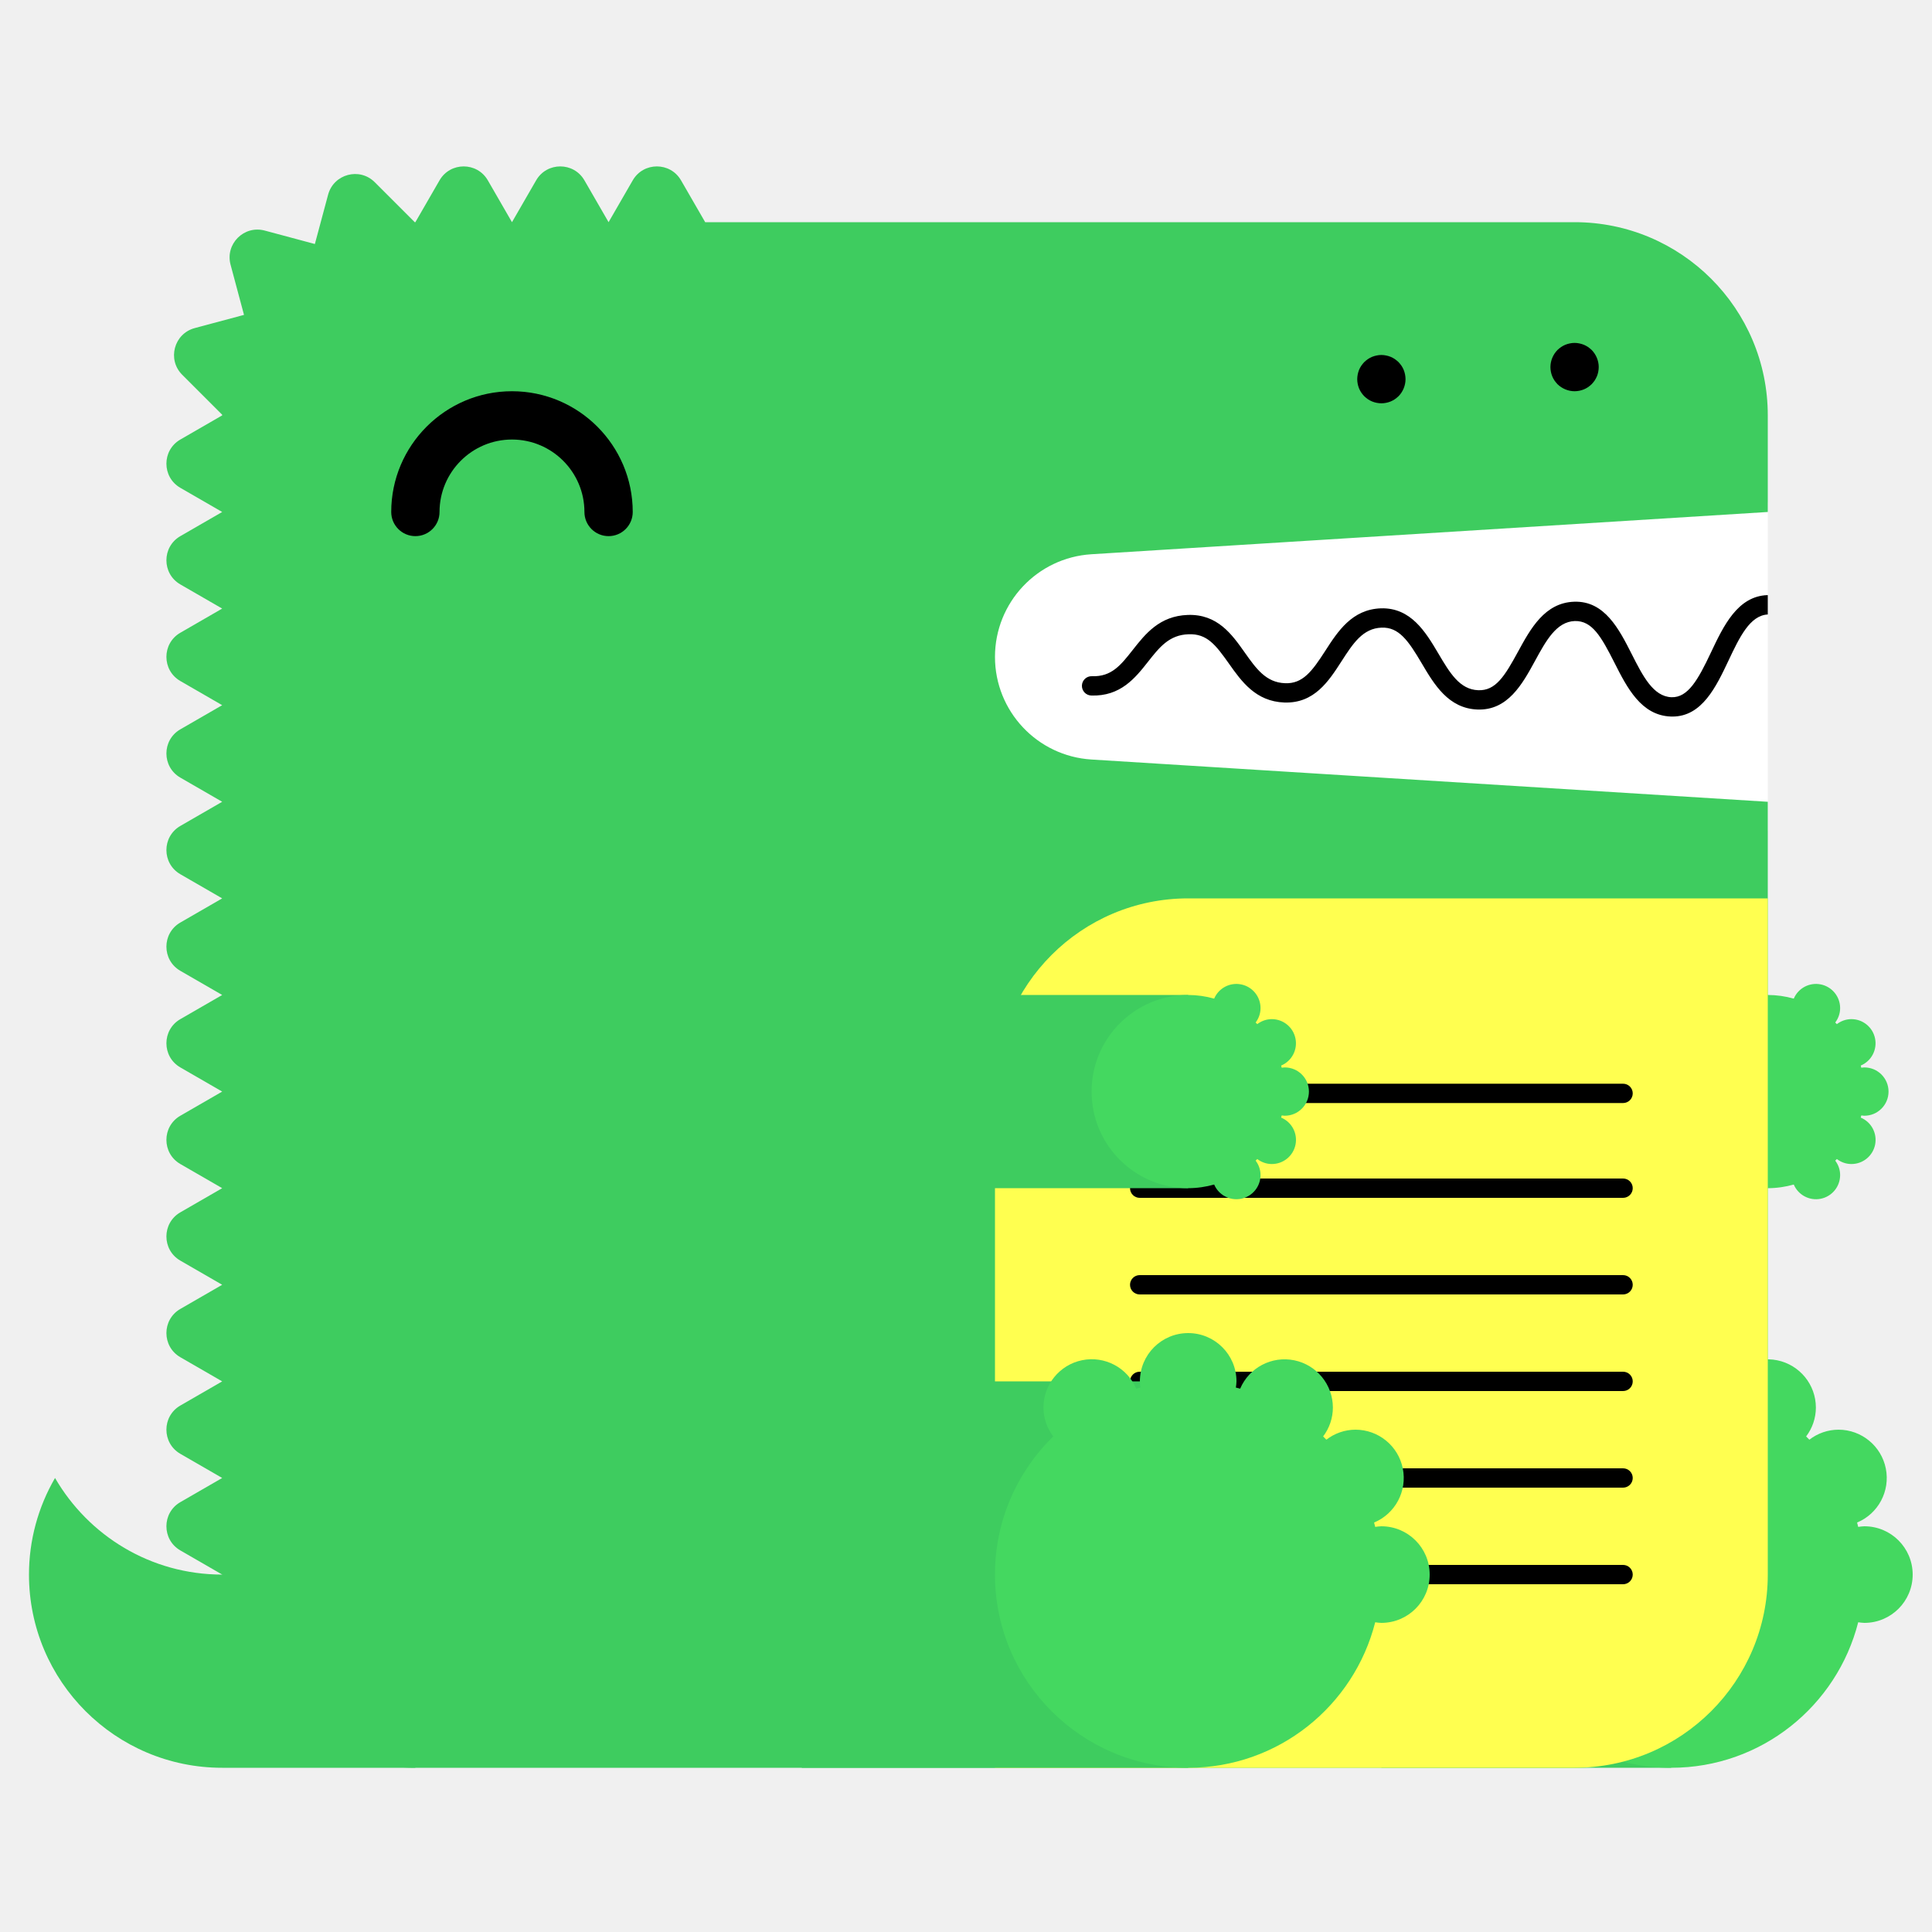
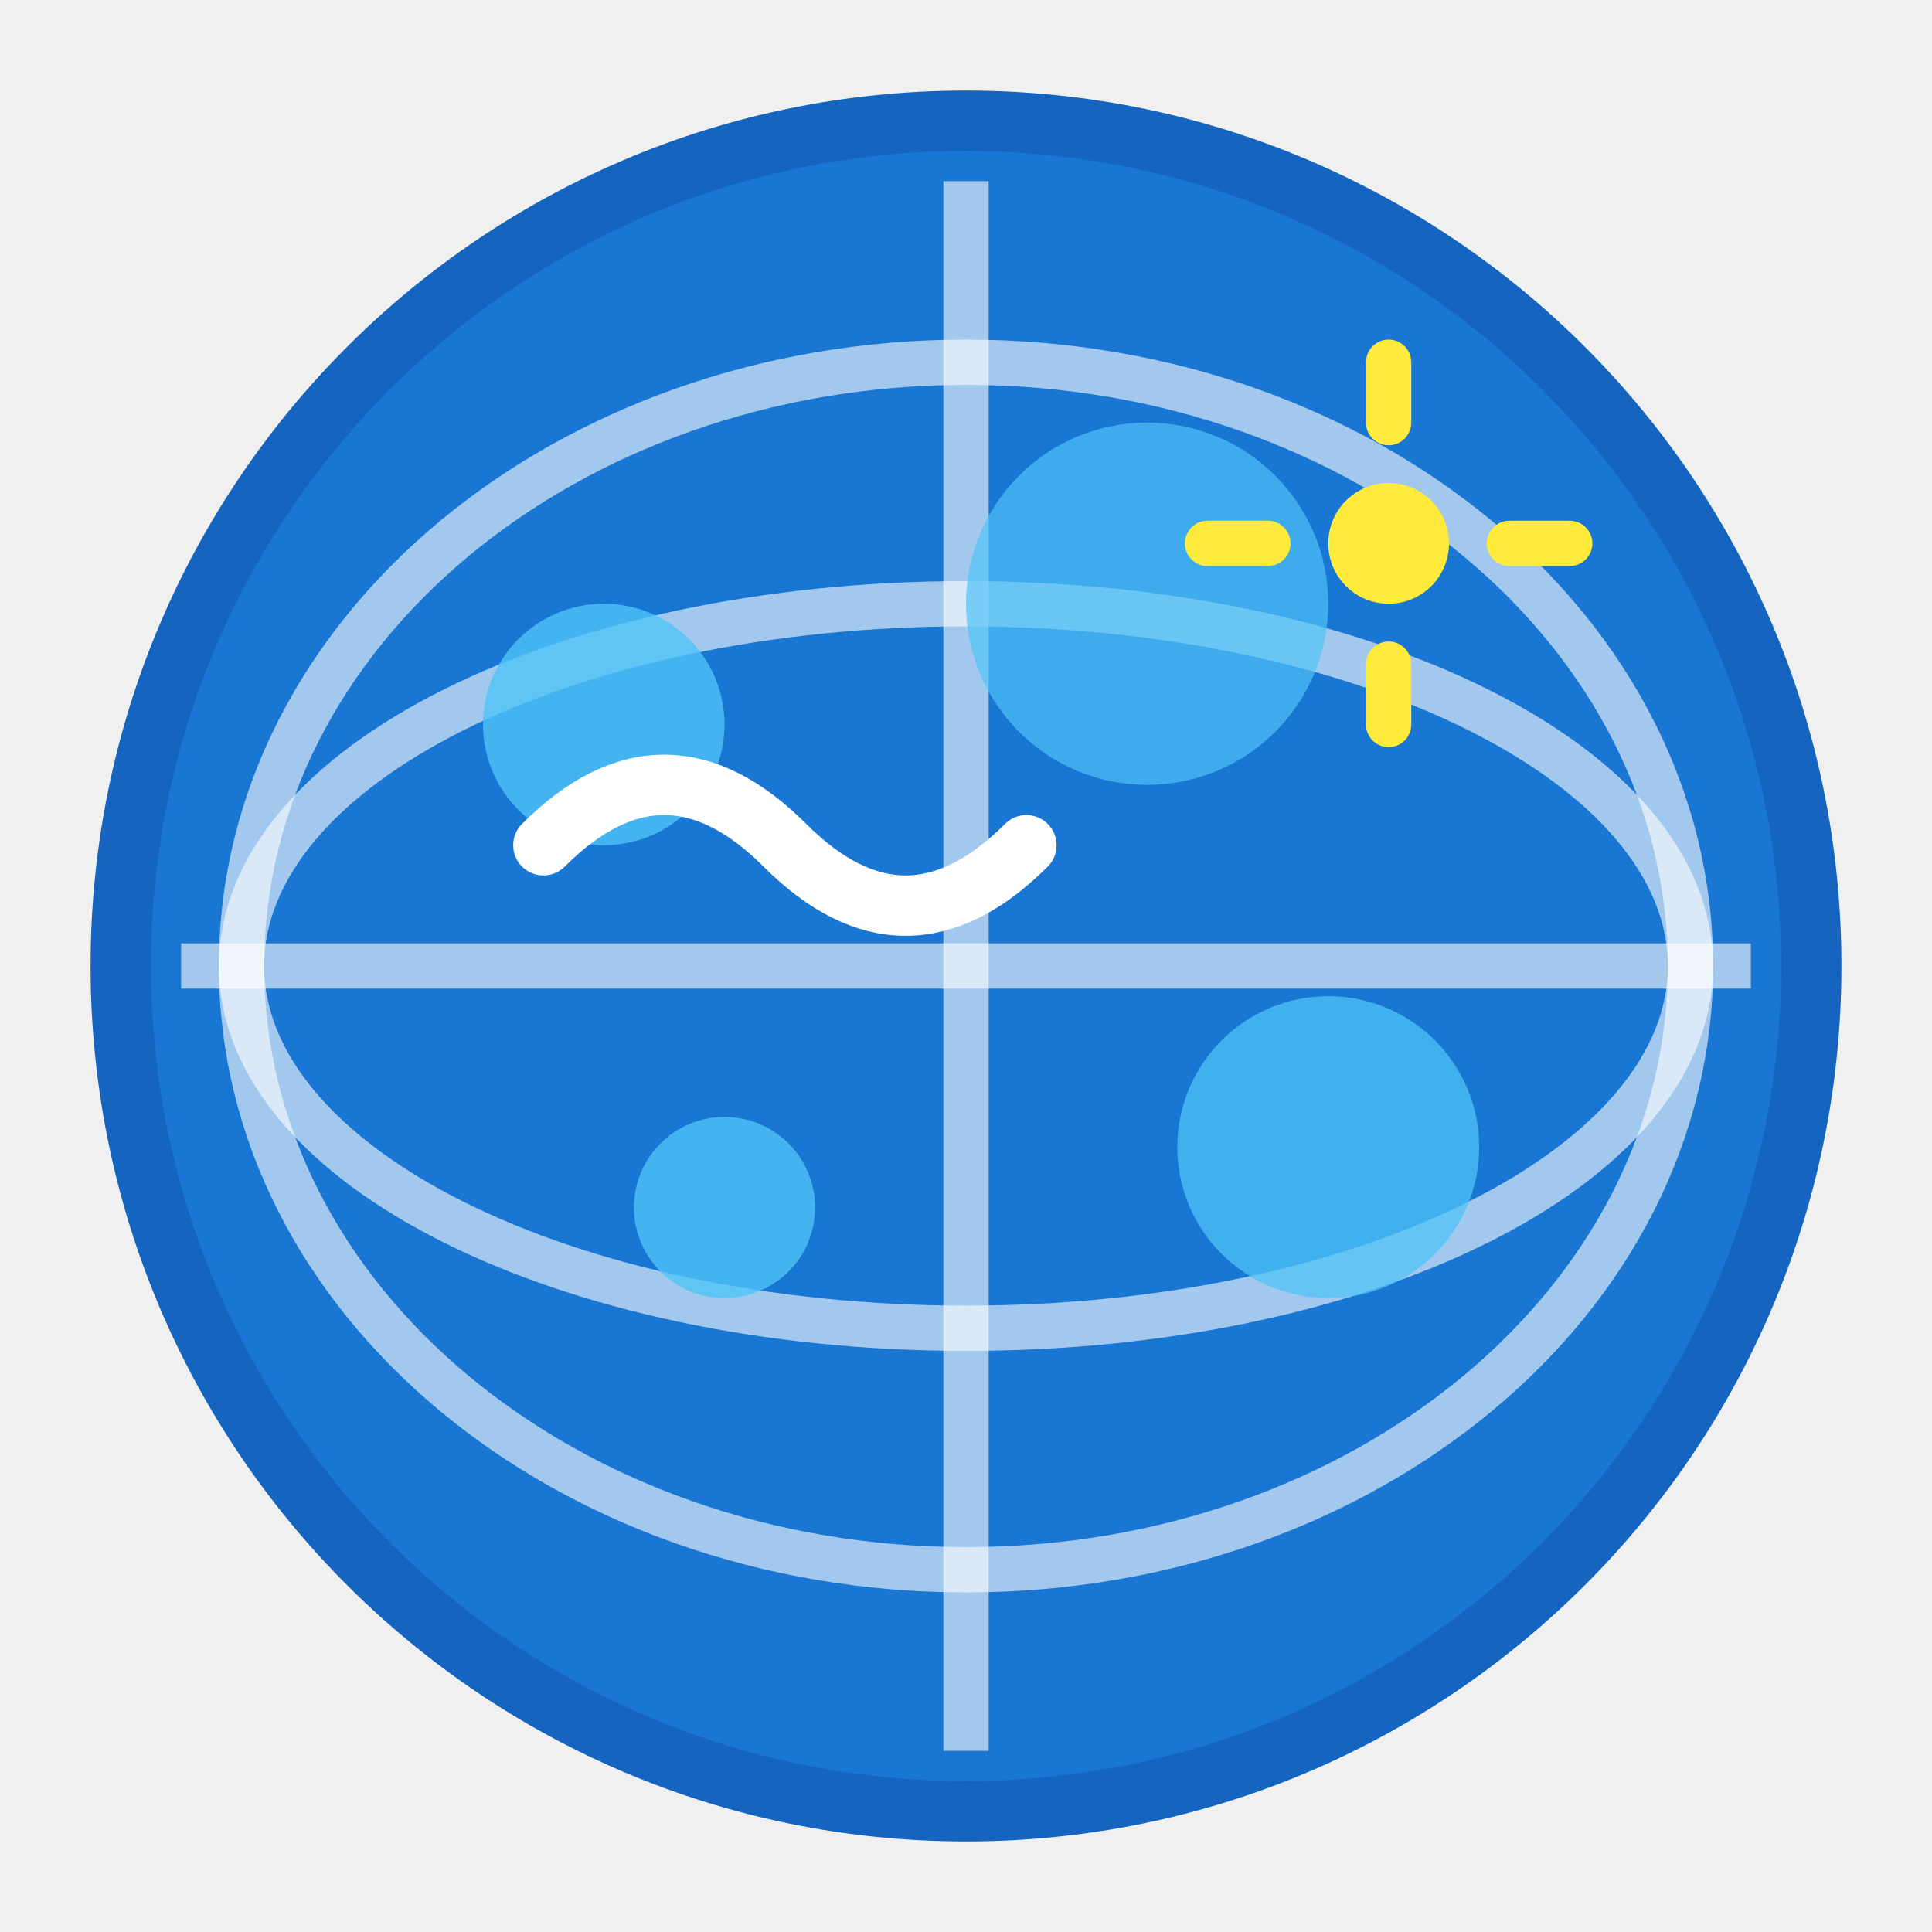
- <svg xmlns="http://www.w3.org/2000/svg" width="200" height="200" viewBox="0 0 200 200">
-   <g fill="none" fill-rule="evenodd">
-     <path fill="#FFF" d="M99 52h84v34H99z" />
-     <path d="M23 163c-7.398 0-13.843-4.027-17.303-10A19.886 19.886 0 0 0 3 163c0 11.046 8.954 20 20 20h20v-20H23z" fill="#3ECC5F" />
-     <path d="M112.98 57.376L183 53V43c0-11.046-8.954-20-20-20H73l-2.5-4.33c-1.112-1.925-3.889-1.925-5 0L63 23l-2.5-4.33c-1.111-1.925-3.889-1.925-5 0L53 23l-2.5-4.33c-1.111-1.925-3.889-1.925-5 0L43 23c-.022 0-.042.003-.065.003l-4.142-4.141c-1.57-1.571-4.252-.853-4.828 1.294l-1.369 5.104-5.192-1.392c-2.148-.575-4.111 1.389-3.535 3.536l1.39 5.193-5.102 1.367c-2.148.576-2.867 3.259-1.296 4.83l4.142 4.142c0 .021-.003.042-.003.064l-4.33 2.5c-1.925 1.111-1.925 3.889 0 5L23 53l-4.33 2.5c-1.925 1.111-1.925 3.889 0 5L23 63l-4.33 2.5c-1.925 1.111-1.925 3.889 0 5L23 73l-4.33 2.5c-1.925 1.111-1.925 3.889 0 5L23 83l-4.33 2.5c-1.925 1.111-1.925 3.889 0 5L23 93l-4.33 2.5c-1.925 1.111-1.925 3.889 0 5L23 103l-4.33 2.5c-1.925 1.111-1.925 3.889 0 5L23 113l-4.33 2.5c-1.925 1.111-1.925 3.889 0 5L23 123l-4.33 2.5c-1.925 1.111-1.925 3.889 0 5L23 133l-4.33 2.5c-1.925 1.111-1.925 3.889 0 5L23 143l-4.33 2.5c-1.925 1.111-1.925 3.889 0 5L23 153l-4.33 2.5c-1.925 1.111-1.925 3.889 0 5L23 163c0 11.046 8.954 20 20 20h120c11.046 0 20-8.954 20-20V83l-70.02-4.376A10.645 10.645 0 0 1 103 68c0-5.621 4.37-10.273 9.98-10.624" fill="#3ECC5F" />
-     <path fill="#3ECC5F" d="M143 183h30v-40h-30z" />
-     <path d="M193 158c-.219 0-.428.037-.639.064-.038-.15-.074-.301-.116-.451A5 5 0 0 0 190.32 148a4.96 4.96 0 0 0-3.016 1.036 26.531 26.531 0 0 0-.335-.336 4.955 4.955 0 0 0 1.011-2.987 5 5 0 0 0-9.599-1.959c-.148-.042-.297-.077-.445-.115.027-.211.064-.42.064-.639a5 5 0 0 0-5-5 5 5 0 0 0-5 5c0 .219.037.428.064.639-.148.038-.297.073-.445.115a4.998 4.998 0 0 0-9.599 1.959c0 1.125.384 2.151 1.011 2.987-3.717 3.632-6.031 8.693-6.031 14.3 0 11.046 8.954 20 20 20 9.339 0 17.16-6.41 19.361-15.064.211.027.42.064.639.064a5 5 0 0 0 5-5 5 5 0 0 0-5-5" fill="#44D860" />
-     <path fill="#3ECC5F" d="M153 123h30v-20h-30z" />
-     <path d="M193 115.5a2.5 2.5 0 1 0 0-5c-.109 0-.214.019-.319.032-.02-.075-.037-.15-.058-.225a2.501 2.501 0 0 0-.963-4.807c-.569 0-1.088.197-1.508.518a6.653 6.653 0 0 0-.168-.168c.314-.417.506-.931.506-1.494a2.5 2.5 0 0 0-4.8-.979A9.987 9.987 0 0 0 183 103c-5.522 0-10 4.478-10 10s4.478 10 10 10c.934 0 1.833-.138 2.69-.377a2.5 2.5 0 0 0 4.8-.979c0-.563-.192-1.077-.506-1.494.057-.055.113-.111.168-.168.42.321.939.518 1.508.518a2.5 2.5 0 0 0 .963-4.807c.021-.074.038-.15.058-.225.105.013.21.032.319.032" fill="#44D860" />
-     <path d="M63 55.5a2.5 2.5 0 0 1-2.5-2.5c0-4.136-3.364-7.5-7.5-7.5s-7.5 3.364-7.5 7.5a2.5 2.5 0 1 1-5 0c0-6.893 5.607-12.5 12.5-12.5S65.5 46.107 65.5 53a2.5 2.5 0 0 1-2.5 2.5" fill="#000" />
-     <path d="M103 183h60c11.046 0 20-8.954 20-20V93h-60c-11.046 0-20 8.954-20 20v70z" fill="#FFFF50" />
-     <path d="M168.02 124h-50.04a1 1 0 1 1 0-2h50.04a1 1 0 1 1 0 2m0 20h-50.04a1 1 0 1 1 0-2h50.04a1 1 0 1 1 0 2m0 20h-50.04a1 1 0 1 1 0-2h50.04a1 1 0 1 1 0 2m0-49.814h-50.04a1 1 0 1 1 0-2h50.04a1 1 0 1 1 0 2m0 19.814h-50.04a1 1 0 1 1 0-2h50.04a1 1 0 1 1 0 2m0 20h-50.04a1 1 0 1 1 0-2h50.04a1 1 0 1 1 0 2M183 61.611c-.012 0-.022-.006-.034-.005-3.09.105-4.552 3.196-5.842 5.923-1.346 2.85-2.387 4.703-4.093 4.647-1.889-.068-2.969-2.202-4.113-4.46-1.314-2.594-2.814-5.536-5.963-5.426-3.046.104-4.513 2.794-5.807 5.167-1.377 2.528-2.314 4.065-4.121 3.994-1.927-.07-2.951-1.805-4.136-3.813-1.321-2.236-2.848-4.75-5.936-4.664-2.994.103-4.465 2.385-5.763 4.4-1.373 2.13-2.335 3.428-4.165 3.351-1.973-.07-2.992-1.51-4.171-3.177-1.324-1.873-2.816-3.993-5.895-3.89-2.928.1-4.399 1.97-5.696 3.618-1.232 1.564-2.194 2.802-4.229 2.724a1 1 0 0 0-.072 2c3.017.101 4.545-1.8 5.872-3.487 1.177-1.496 2.193-2.787 4.193-2.855 1.926-.082 2.829 1.115 4.195 3.045 1.297 1.834 2.769 3.914 5.731 4.021 3.103.104 4.596-2.215 5.918-4.267 1.182-1.834 2.202-3.417 4.15-3.484 1.793-.067 2.769 1.35 4.145 3.681 1.297 2.197 2.766 4.686 5.787 4.796 3.125.108 4.634-2.62 5.949-5.035 1.139-2.088 2.214-4.06 4.119-4.126 1.793-.042 2.728 1.595 4.111 4.33 1.292 2.553 2.757 5.445 5.825 5.556l.169.003c3.064 0 4.518-3.075 5.805-5.794 1.139-2.41 2.217-4.68 4.067-4.773v-2z" fill="#000" />
-     <path fill="#3ECC5F" d="M83 183h40v-40H83z" />
-     <path d="M143 158c-.219 0-.428.037-.639.064-.038-.15-.074-.301-.116-.451A5 5 0 0 0 140.32 148a4.96 4.96 0 0 0-3.016 1.036 26.531 26.531 0 0 0-.335-.336 4.955 4.955 0 0 0 1.011-2.987 5 5 0 0 0-9.599-1.959c-.148-.042-.297-.077-.445-.115.027-.211.064-.42.064-.639a5 5 0 0 0-5-5 5 5 0 0 0-5 5c0 .219.037.428.064.639-.148.038-.297.073-.445.115a4.998 4.998 0 0 0-9.599 1.959c0 1.125.384 2.151 1.011 2.987-3.717 3.632-6.031 8.693-6.031 14.3 0 11.046 8.954 20 20 20 9.339 0 17.16-6.41 19.361-15.064.211.027.42.064.639.064a5 5 0 0 0 5-5 5 5 0 0 0-5-5" fill="#44D860" />
-     <path fill="#3ECC5F" d="M83 123h40v-20H83z" />
-     <path d="M133 115.5a2.5 2.5 0 1 0 0-5c-.109 0-.214.019-.319.032-.02-.075-.037-.15-.058-.225a2.501 2.501 0 0 0-.963-4.807c-.569 0-1.088.197-1.508.518a6.653 6.653 0 0 0-.168-.168c.314-.417.506-.931.506-1.494a2.5 2.5 0 0 0-4.8-.979A9.987 9.987 0 0 0 123 103c-5.522 0-10 4.478-10 10s4.478 10 10 10c.934 0 1.833-.138 2.69-.377a2.5 2.5 0 0 0 4.8-.979c0-.563-.192-1.077-.506-1.494.057-.055.113-.111.168-.168.42.321.939.518 1.508.518a2.5 2.5 0 0 0 .963-4.807c.021-.074.038-.15.058-.225.105.013.21.032.319.032" fill="#44D860" />
-     <path d="M143 41.75c-.16 0-.33-.02-.49-.05a2.52 2.52 0 0 1-.47-.14c-.15-.06-.29-.14-.431-.23-.13-.09-.259-.2-.38-.31-.109-.12-.219-.24-.309-.38s-.17-.28-.231-.43a2.619 2.619 0 0 1-.189-.96c0-.16.02-.33.05-.49.03-.16.08-.31.139-.47.061-.15.141-.29.231-.43.09-.13.2-.26.309-.38.121-.11.25-.22.38-.31.141-.09.281-.17.431-.23.149-.06.31-.11.47-.14.32-.07.65-.07.98 0 .159.03.32.08.47.14.149.06.29.14.43.23.13.09.259.2.38.31.11.12.22.25.31.38.09.14.17.28.23.43.06.16.11.31.14.47.029.16.05.33.05.49 0 .66-.271 1.31-.73 1.77-.121.11-.25.22-.38.31-.14.09-.281.17-.43.23a2.565 2.565 0 0 1-.96.19m20-1.25c-.66 0-1.3-.27-1.771-.73a3.802 3.802 0 0 1-.309-.38c-.09-.14-.17-.28-.231-.43a2.619 2.619 0 0 1-.189-.96c0-.66.27-1.3.729-1.77.121-.11.25-.22.38-.31.141-.09.281-.17.431-.23.149-.06.31-.11.47-.14.32-.07.66-.07.98 0 .159.03.32.08.47.14.149.06.29.14.43.23.13.09.259.2.38.31.459.47.73 1.11.73 1.77 0 .16-.021.33-.05.49-.03.16-.08.32-.14.47-.07.15-.14.29-.23.43-.09.13-.2.26-.31.38-.121.11-.25.22-.38.31-.14.09-.281.17-.43.23a2.565 2.565 0 0 1-.96.19" fill="#000" />
-   </g>
+ <svg xmlns="http://www.w3.org/2000/svg" viewBox="0 0 64 64" width="64" height="64">
+   <circle cx="32" cy="32" r="28" fill="#1976d2" stroke="#1565c0" stroke-width="2" />
+   <ellipse cx="32" cy="32" rx="24" ry="12" fill="none" stroke="#fff" stroke-width="1.5" opacity="0.6" />
+   <ellipse cx="32" cy="32" rx="24" ry="20" fill="none" stroke="#fff" stroke-width="1.5" opacity="0.6" />
+   <line x1="32" y1="6" x2="32" y2="58" stroke="#fff" stroke-width="1.5" opacity="0.6" />
+   <line x1="6" y1="32" x2="58" y2="32" stroke="#fff" stroke-width="1.5" opacity="0.6" />
+   <circle cx="20" cy="24" r="4" fill="#4fc3f7" opacity="0.8" />
+   <circle cx="38" cy="20" r="6" fill="#4fc3f7" opacity="0.7" />
+   <circle cx="44" cy="38" r="5" fill="#4fc3f7" opacity="0.75" />
+   <circle cx="24" cy="40" r="3" fill="#4fc3f7" opacity="0.8" />
+   <path d="M18 28 Q22 24 26 28 Q30 32 34 28" fill="none" stroke="#fff" stroke-width="2" stroke-linecap="round" />
+   <circle cx="46" cy="18" r="2" fill="#ffeb3b" />
+   <path d="M46 14 L46 12 M46 22 L46 24 M42 18 L40 18 M50 18 L52 18" stroke="#ffeb3b" stroke-width="1.5" stroke-linecap="round" />
</svg>
